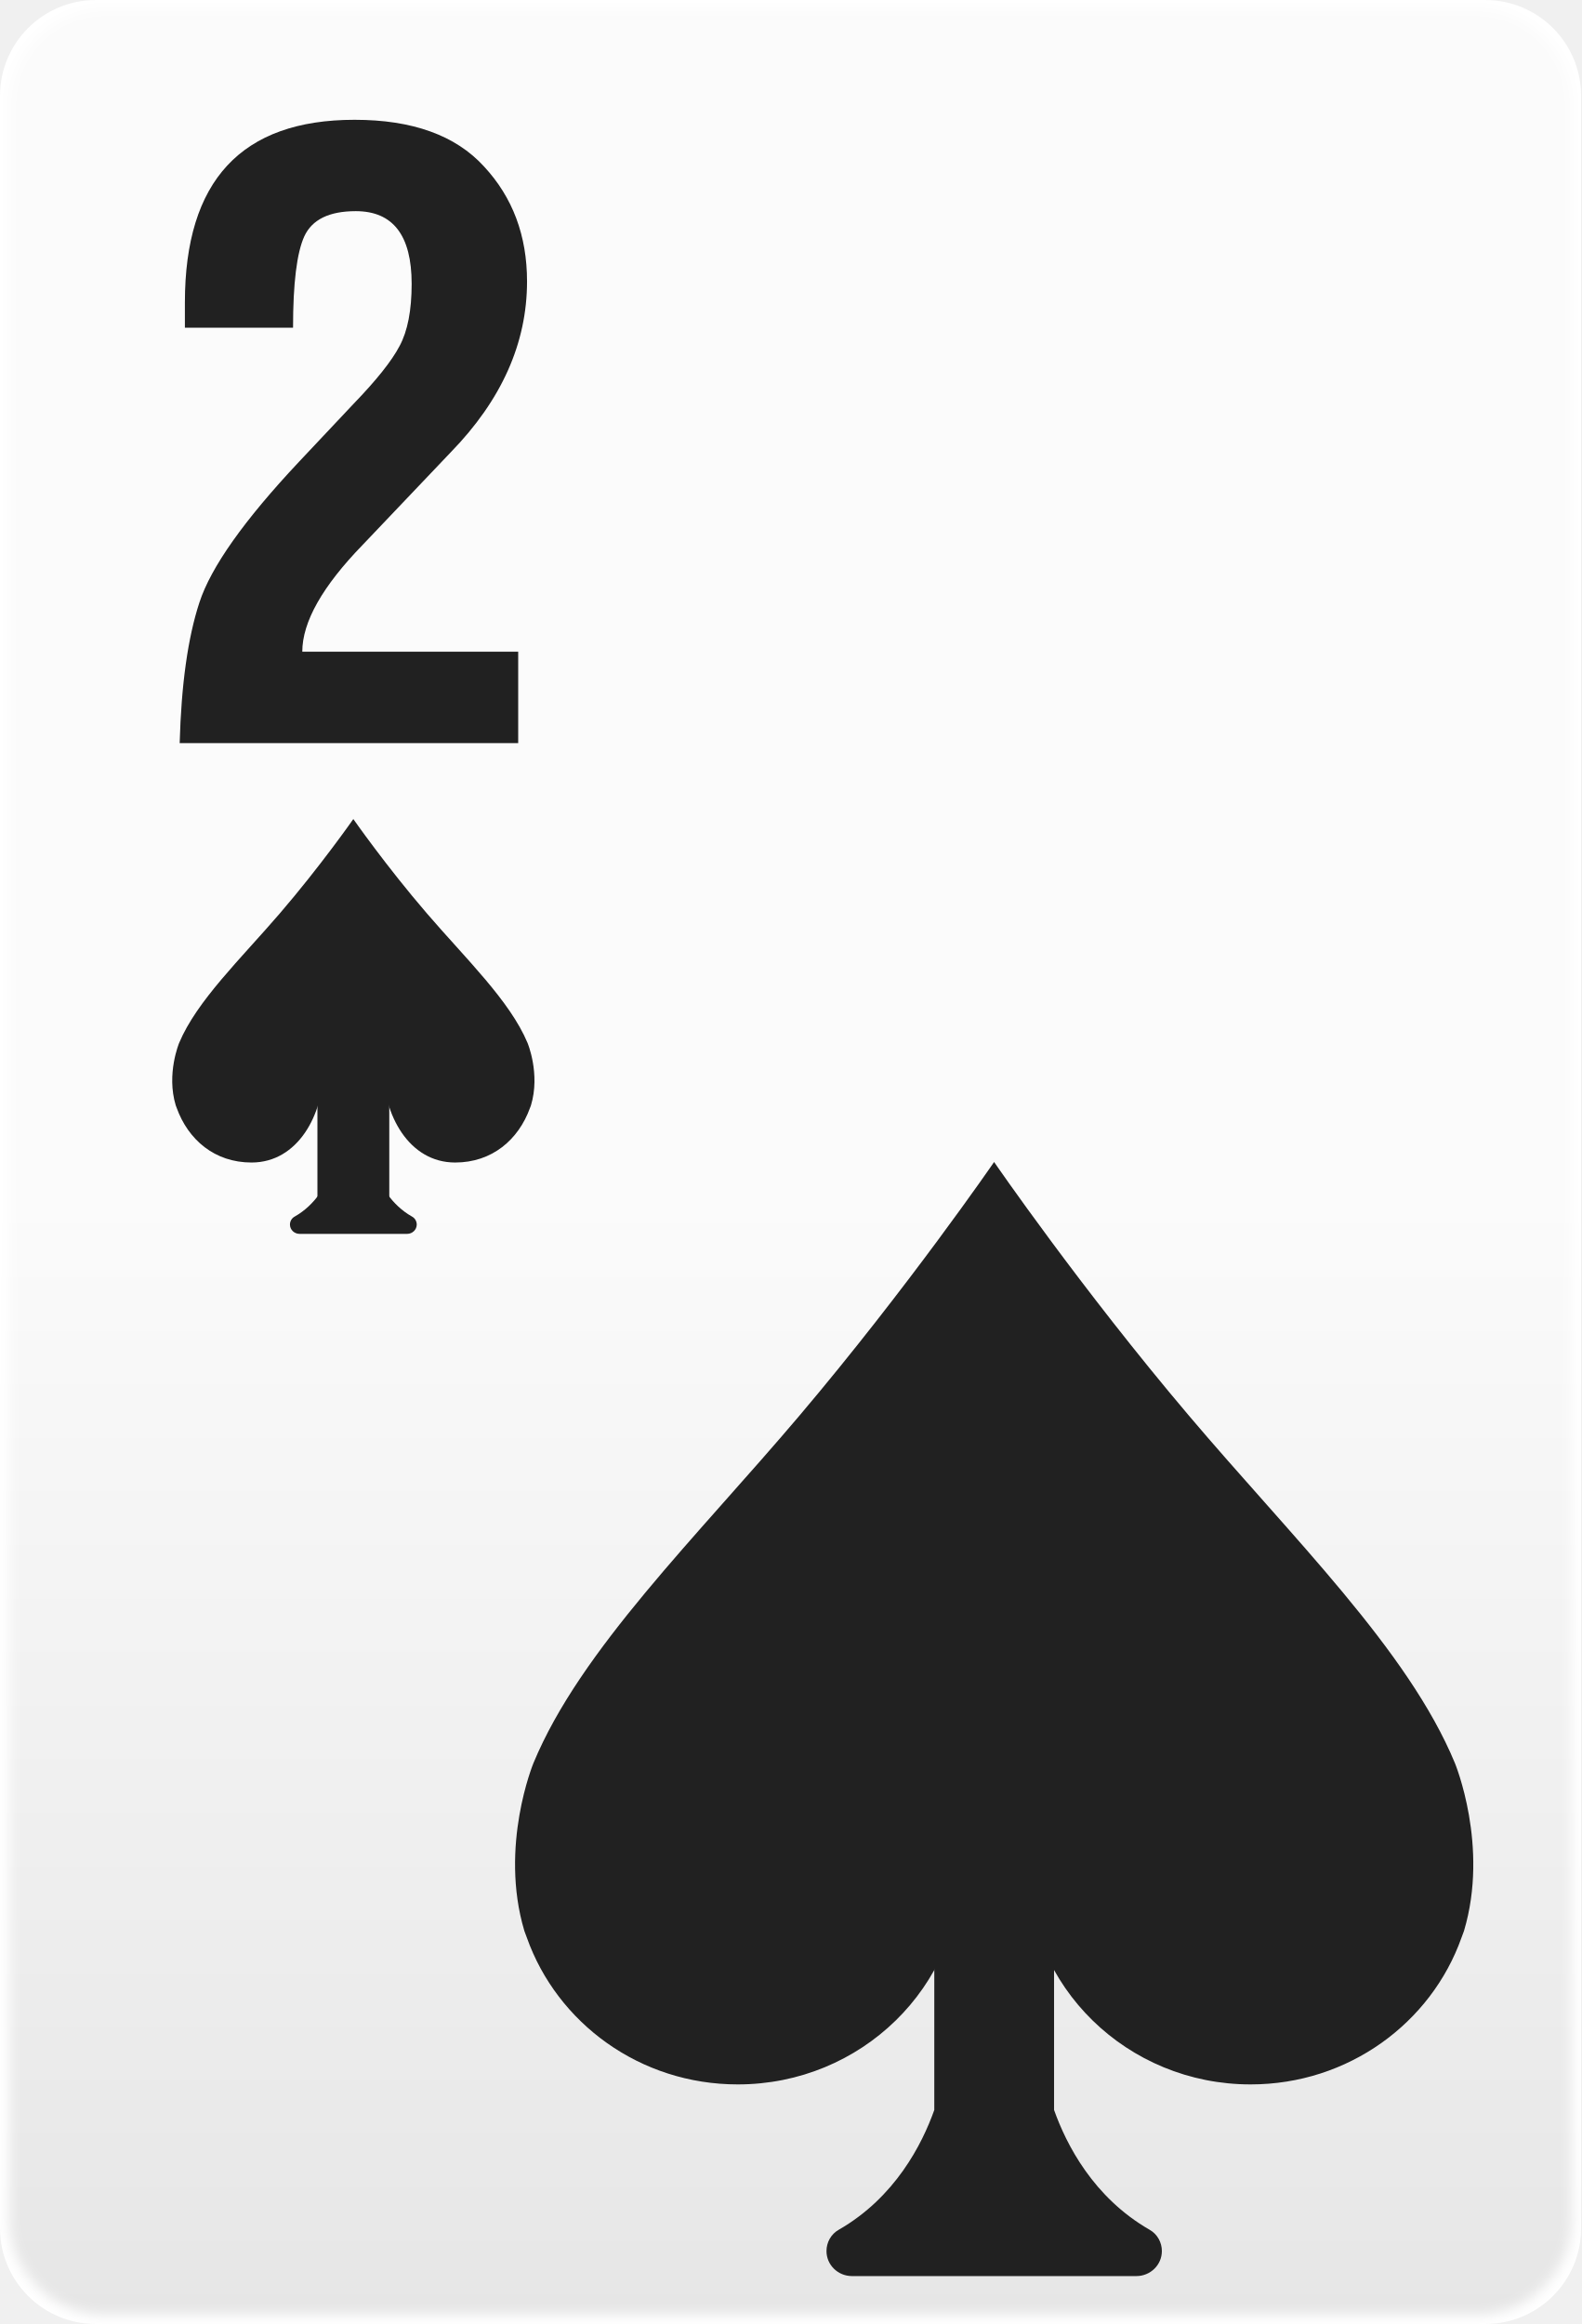
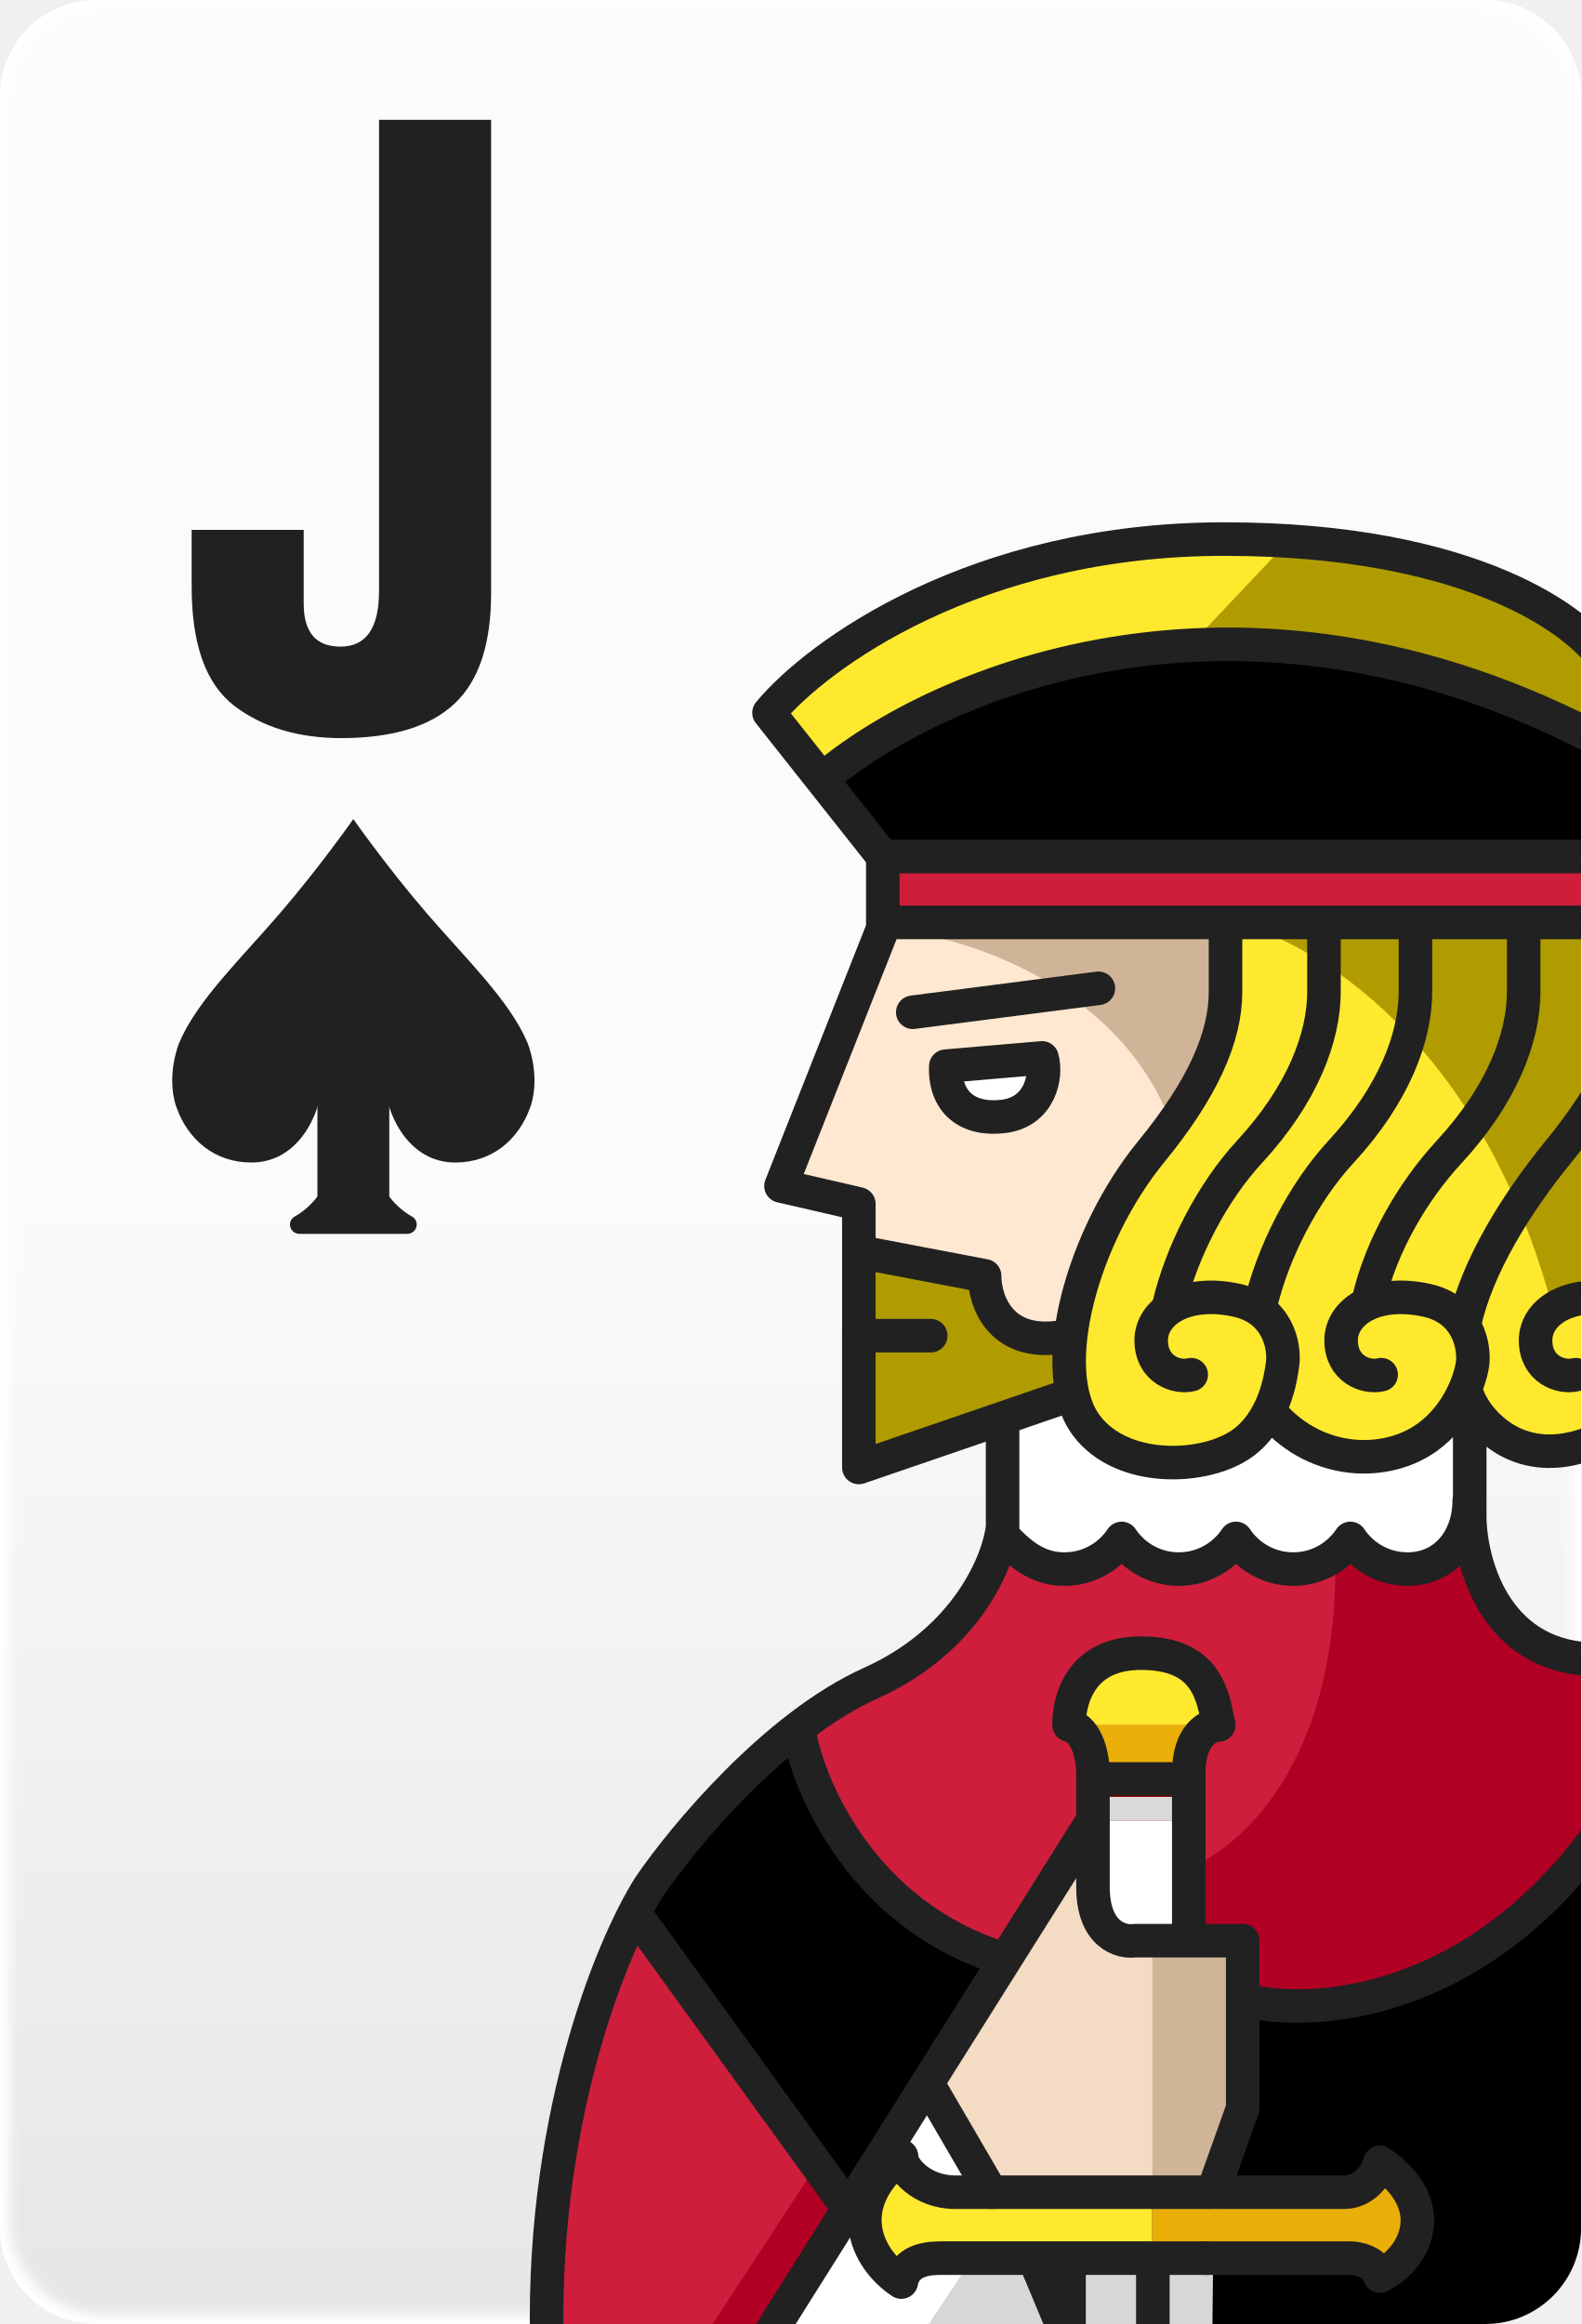
<svg xmlns="http://www.w3.org/2000/svg" width="132" height="194" viewBox="0 0 132 194" fill="none">
-   <g clip-path="url(#clip0_8462_308238)">
-     <g filter="url(#filter0_i_8462_308238)">
-       <rect width="132" height="194" rx="8" fill="url(#paint0_linear_8462_308238)" />
+   <g clip-path="url(#clip0_8462_308247)">
+     <g filter="url(#filter0_i_8462_308247)">
+       <rect width="132" height="194" rx="8" fill="url(#paint0_linear_8462_308247)" />
      <rect width="132" height="194" rx="8" fill="white" fill-opacity="0.5" />
    </g>
-     <path fill-rule="evenodd" clip-rule="evenodd" d="M88 132H92V146H88V176.133C89.019 179.002 91.273 183.432 95.975 186.132C96.621 186.494 97 187.187 97 187.911C97 189.066 96.047 190 94.868 190H88H84H82H78H71.132C69.953 190 69 189.066 69 187.911C69 187.187 69.379 186.494 70.025 186.132C74.727 183.432 76.981 179.002 78 176.133V146H74V132H78H88Z" fill="#212121" />
-     <path fill-rule="evenodd" clip-rule="evenodd" d="M86.491 150.797C86.026 152.386 85.757 154.057 85.757 155.789C85.757 165.844 94.11 174 104.406 174C112.562 174 119.484 168.877 122.015 161.748C122.015 161.748 122.211 161.222 122.223 161.187C124.338 154.105 121.465 147.179 121.465 147.179C117.564 137.745 107.854 128.323 99.258 118.173C90.233 107.533 82.994 97 82.994 97C82.994 97 75.755 107.533 66.742 118.173C58.146 128.323 48.436 137.745 44.535 147.179C44.535 147.179 41.662 154.117 43.777 161.187C43.789 161.222 43.985 161.748 43.985 161.748C46.516 168.877 53.425 174 61.594 174C71.89 174 80.243 165.844 80.243 155.789C80.243 154.057 79.974 152.386 79.509 150.797" fill="#212121" />
    <path fill-rule="evenodd" clip-rule="evenodd" d="M32.902 81.404H26.097V86.617H27.61V97.837C27.224 98.905 26.372 100.554 24.594 101.56C24.35 101.695 24.207 101.953 24.207 102.222C24.207 102.652 24.567 103 25.013 103H27.61H29.122H29.878H31.39H33.987C34.432 103 34.792 102.652 34.792 102.222C34.792 101.953 34.649 101.695 34.405 101.56C32.627 100.554 31.775 98.905 31.39 97.837V86.617H32.902V81.404Z" fill="#212121" />
    <path fill-rule="evenodd" clip-rule="evenodd" d="M31.82 88.403C31.644 88.995 32 88.617 32 89.262C32 93.006 34.107 97.043 38 97.043C41.083 97.043 43.292 95.135 44.249 92.481C44.249 92.481 44.323 92.285 44.328 92.272C45.128 89.635 44.041 87.056 44.041 87.056C42.567 83.543 38.896 80.035 35.646 76.256C32.234 72.294 29.498 68.372 29.498 68.372C29.498 68.372 26.761 72.294 23.354 76.256C20.104 80.035 16.433 83.543 14.958 87.056C14.958 87.056 13.872 89.639 14.672 92.272C14.676 92.285 14.75 92.481 14.75 92.481C15.707 95.135 17.912 97.043 21 97.043C24.892 97.043 27 93.006 27 89.262C27 88.617 27.356 88.995 27.18 88.403" fill="#212121" />
    <rect x="26.5" y="88" width="6" height="12" fill="#212121" />
-     <path fill-rule="evenodd" clip-rule="evenodd" d="M43.262 62.032V54.405H25.237C25.237 51.919 26.916 48.948 30.272 45.49L37.623 37.762C41.874 33.4 44 28.643 44 23.491C44 19.672 42.803 16.474 40.409 13.898C38.037 11.299 34.434 10 29.601 10C20.158 10 15.436 15.085 15.436 25.254V27.355H24.465C24.465 23.649 24.779 21.107 25.405 19.728C26.054 18.327 27.486 17.627 29.701 17.627C32.812 17.627 34.367 19.649 34.367 23.694C34.367 25.909 34.031 27.638 33.36 28.881C32.711 30.123 31.424 31.739 29.5 33.728L24.969 38.541C20.382 43.422 17.607 47.343 16.645 50.303C15.682 53.241 15.134 57.151 15 62.032H43.262Z" fill="#212121" />
+     <g clip-path="url(#clip1_8462_308247)">
+       <path d="M66.702 168V144C67.202 143.5 69.702 141.8 75.702 139C81.702 136.2 83.535 129.5 83.702 126.5L112.202 129C113.002 146.6 103.535 155 98.702 157L90.702 153.5L82.702 166L66.702 168Z" fill="#CE1E3C" />
+       <path d="M134.202 138.5C123.402 137.7 122.035 128.5 122.702 124L111.202 125C113.202 145.4 104.369 153.833 99.202 156V162.5H103.702V167C119.702 169.8 130.702 159.167 134.202 153.5V138.5Z" fill="#B10024" />
+       <path d="M84.702 163C71.502 160.6 67.535 149.333 67.202 144C60.802 148.4 54.869 156.5 52.702 160L70.702 184L62.202 198H115.202L132.202 194.5C137.535 175.167 145.402 139.9 134.202 153.5C123.002 167.1 109.869 168.167 104.702 167C103.535 166.667 97.902 165.4 84.702 163Z" fill="black" />
+       <path d="M79.702 183.5C77.302 183.5 75.702 181.833 75.202 181L73.202 182.5L72.202 187.5L75.202 190.5L77.702 188.5H96.202V183.5H79.702Z" fill="#FFE92F" />
+       <path d="M96.202 184L113.702 183L116.702 181.5L118.202 188L115.702 189.5L96.202 188V184Z" fill="#E9AE08" />
+       <path d="M55.702 196.5L66.702 179L70.702 185L63.702 196.5H55.702Z" fill="#B10024" />
+       <path d="M68 181L53 161C50.6 163.8 48 174.167 47 179L45.5 194H59.5L68 181Z" fill="#CE1E3C" />
+       <path d="M83.702 128.5V118.5L88.702 116.5L123.202 117.5L122.202 127.5C118.602 133.9 114.369 130.833 112.702 128.5C108.702 132.9 104.369 130.333 102.702 128.5C98.302 133.3 94.535 130.5 93.202 128.5C88.802 132.5 85.035 130.167 83.702 128.5Z" fill="white" />
+       <path d="M101.202 144H89.702L91.702 148.5H98.702L101.202 144Z" fill="#E9AE08" />
+       <path d="M89.702 141.5L93.202 139H97.202L101.202 141.5V144H89.702V141.5Z" fill="#FFE92F" />
+       <path d="M90.702 159.5V153L77.202 173.5L83.202 183.5H96.702V162.5H93.202L90.702 159.5Z" fill="#F4DBC3" />
+       <path d="M103.202 176.5V162.5H96.202V183H100.702L103.202 176.5Z" fill="#D0B498" />
+       <path d="M77.702 174L72.202 181.5L72.702 183L75.702 181.5L78.202 183H82.202L77.702 174Z" fill="white" />
+       <path d="M72.702 183.5L71.202 182.5L61.202 199H74.702L81.202 189.5H76.702L74.702 191L72.702 187V183.5Z" fill="white" />
+       <path d="M76.202 196L80.869 189H101.276L101.202 196H76.202Z" fill="#D7D7D7" />
+       <path d="M91.202 152H99.202V161.5H91.202V152Z" fill="white" />
+       <rect x="92" y="149" width="8" height="3" fill="#D9D9D9" />
+       <path d="M91.702 149H99.202" stroke="#900600" stroke-width="2" stroke-linecap="round" stroke-linejoin="round" />
+       <path d="M98.202 96L75.202 79.5L76.702 77H104.202V86L101.702 91.5L98.202 96Z" fill="#D0B498" />
+       <path d="M98.202 95C94.202 82.2 80.202 78 73.702 77.5L65.202 99L71.702 101L72.702 105L81.702 106.5L85.202 111.5L88.202 112.5L90.202 111C90.602 107 95.702 98.667 98.202 95Z" fill="#FFE8D1" />
+       <path d="M86.994 88.31L78.961 88.999C78.845 91.997 80.785 93.573 83.802 93.19C86.82 92.807 87.436 89.828 86.994 88.31Z" fill="white" />
+       <path d="M72.202 122.5V104.5L81.702 106.5C81.702 109.7 84.369 111.167 85.702 111.5L88.702 112V116.5L72.202 122.5Z" fill="#B09C00" />
+       <path d="M99.202 91.5C102.802 87.5 102.702 79.833 102.202 76.5L133.702 77.5L135.202 121H125.702L121.702 117.5L116.702 122H110.702L105.702 118.5L99.202 122C97.535 121.667 93.702 120.7 91.702 119.5C89.702 118.3 88.869 114.667 88.702 113L90.702 104.5C92.035 101.833 95.602 95.5 99.202 91.5Z" fill="#FFE92F" />
+       <path d="M129.702 109.5C123.702 86.7 109.535 78.667 103.202 77H138.702V104L129.702 109.5Z" fill="#B09C00" />
+       <path d="M132.202 61.5C101.402 45.9 77.035 57.333 68.702 65L73.702 71.5H132.202H138.202L132.202 61.5Z" fill="black" />
+       <path d="M101.202 53.5C88.002 53.1 74.035 60.667 68.702 64.5L64.702 59C79.102 44.6 102.035 44 111.702 45.5L101.202 53.5Z" fill="#FFE92F" />
+       <rect x="74.202" y="72" width="60" height="5" fill="#CE1E3C" />
+       <path d="M108.202 44.5L114.702 45.5C123.502 45.5 130.369 50.833 132.702 53.5V61.5C119.502 54.7 105.202 53.333 99.702 53.5L108.202 44.5Z" fill="#B09C00" />
+       <path d="M134.202 55.5C132.202 52 123.002 45 102.202 45C81.402 45 68.202 54.667 64.202 59.5L73.702 71.5V77.5L65.202 99L71.702 100.5V122.5L89.202 116.5" stroke="#212121" stroke-width="2.8" stroke-linejoin="round" />
+       <path d="M68.702 65C78.035 57 104.502 45.4 135.702 63" stroke="#212121" stroke-width="2.8" stroke-linecap="round" stroke-linejoin="round" />
+       <path d="M71.702 111.5H77.702" stroke="#212121" stroke-width="2.8" stroke-linecap="round" stroke-linejoin="round" />
+       <path d="M71.702 104.5L82.202 106.5C82.202 108.667 83.602 112.7 89.202 111.5" stroke="#212121" stroke-width="2.8" stroke-linecap="round" stroke-linejoin="round" />
+       <path d="M83.702 119V127.5C83.369 130.333 80.702 136.9 72.702 140.5C64.702 144.1 57.035 153.333 54.202 157.5C51.035 162.5 44.902 177.4 45.702 197" stroke="#212121" stroke-width="2.8" stroke-linecap="round" stroke-linejoin="round" />
+       <path d="M53.202 160L70.202 183.5" stroke="#212121" stroke-width="2.8" stroke-linecap="round" stroke-linejoin="round" />
+       <path d="M66.702 144.5C67.535 149.333 72.102 159.9 83.702 163.5" stroke="#212121" stroke-width="2.8" stroke-linecap="round" stroke-linejoin="round" />
+       <path d="M91.202 152L63.202 196.5" stroke="#212121" stroke-width="2.8" stroke-linecap="round" stroke-linejoin="round" />
+       <path d="M122.702 118.5V126.5C122.702 130.333 124.702 138.1 132.702 138.5" stroke="#212121" stroke-width="2.8" stroke-linecap="round" stroke-linejoin="round" />
+       <path d="M104 167C109.667 168.333 122.802 167.5 133.202 153.5" stroke="#212121" stroke-width="2.8" stroke-linecap="round" stroke-linejoin="round" />
+       <path d="M77.5 174L82.748 183" stroke="#212121" stroke-width="2.8" stroke-linecap="round" stroke-linejoin="round" />
+       <path d="M75.248 180C75.248 181 76.948 183 79.748 183C82.548 183 95.915 183 101.248 183L103.748 176V162H99.248M99.248 162H94.748C93.581 162.167 91.248 161.5 91.248 157.5V148C91.248 146.833 90.848 144.4 89.248 144C89.248 141.833 90.248 138 95.248 138C100.748 138 101.248 141.5 101.748 144C100.915 144 99.248 144.8 99.248 148C99.248 151.2 99.248 158.667 99.248 162Z" stroke="#212121" stroke-width="2.8" stroke-linecap="round" stroke-linejoin="round" />
+       <path d="M100.748 188.5H78.748C77.748 188.5 75.648 188.5 75.248 190.5C72.248 188.5 70.248 184 75.248 180" stroke="#212121" stroke-width="2.8" stroke-linecap="round" stroke-linejoin="round" />
+       <path d="M100.702 188.5H112.702C113.369 188.5 114.802 188.8 115.202 190C118.202 188.5 120.402 184.1 115.202 180.5C114.869 181.667 113.802 183 112.202 183C110.602 183 104.535 183 101.702 183" stroke="#212121" stroke-width="2.8" stroke-linecap="round" stroke-linejoin="round" />
+       <path d="M91.748 148.5H99.248" stroke="#212121" stroke-width="2.8" stroke-linecap="round" stroke-linejoin="round" />
+       <path d="M96.248 189.5V195.5" stroke="#212121" stroke-width="2.8" stroke-linecap="round" stroke-linejoin="round" />
+       <path d="M86.748 189.5L89.248 195.5V189.5" stroke="#212121" stroke-width="2.8" stroke-linecap="round" stroke-linejoin="round" />
+       <path d="M89.248 189.5H86.748" stroke="#212121" stroke-width="2.8" stroke-linecap="round" stroke-linejoin="round" />
+       <path d="M73.702 71.5H134.202" stroke="#212121" stroke-width="2.8" />
+       <path d="M73.702 77H134.202" stroke="#212121" stroke-width="2.8" />
+       <path d="M76.202 84.5L91.702 82.5" stroke="#212121" stroke-width="2.8" stroke-linecap="round" stroke-linejoin="round" />
+       <path d="M86.994 88.31L78.961 88.999C78.845 91.997 80.785 93.573 83.802 93.19C86.82 92.807 87.436 89.828 86.994 88.31Z" stroke="#212121" stroke-width="2.8" stroke-linecap="round" stroke-linejoin="round" />
+       <path d="M102.314 78V82.773C102.314 86.592 100.405 90.888 96.109 96.138C90.35 103.177 87.254 114.402 90.703 119C93.703 123 100.636 122.69 103.703 120.5C106.376 118.591 106.928 115.072 107.087 113.799C107.246 112.367 106.705 109.312 103.269 108.548C98.973 107.594 96.109 109.503 96.109 111.89C96.109 114.276 98.177 115.072 99.45 114.754" stroke="#212121" stroke-width="2.8" stroke-linecap="round" stroke-linejoin="round" />
+       <path d="M136.314 78V82.773C136.314 86.592 134.405 90.888 130.109 96.138C126.635 100.384 123.318 105.716 122.279 110.458M131.541 114.754C130.268 115.072 128.2 114.276 128.2 111.89C128.2 109.503 131.064 107.594 135.359 108.548C138.796 109.312 139.337 112.367 139.178 113.799C138.966 115.708 138.032 117.14 135.359 119.049C132.018 121.436 127.188 122.391 123.793 118.572C123.212 117.918 122.781 117.196 122.482 116.418" stroke="#212121" stroke-width="2.8" stroke-linecap="round" stroke-linejoin="round" />
+       <path d="M118.171 78V82.773C118.171 86.592 116.376 91.36 111.965 96.138C108.827 99.538 106.262 104.515 105.212 109.026M106.238 118.095C110.056 122.391 115.784 122.391 119.125 120.004C121.798 118.095 122.785 115.072 122.944 113.799C123.103 112.367 122.562 109.312 119.125 108.548C114.829 107.594 111.965 109.503 111.965 111.89C111.965 114.276 114.034 115.072 115.307 114.754" stroke="#212121" stroke-width="2.8" stroke-linecap="round" stroke-linejoin="round" />
+       <path d="M110.533 78V82.773C110.533 86.592 108.738 91.36 104.328 96.138C101.189 99.538 98.624 104.515 97.574 109.026" stroke="#212121" stroke-width="2.8" stroke-linecap="round" stroke-linejoin="round" />
+       <path d="M127.206 78V82.773C127.206 86.592 125.411 91.36 121.001 96.138C117.862 99.538 115.297 104.037 114.247 108.548" stroke="#212121" stroke-width="2.8" stroke-linecap="round" stroke-linejoin="round" />
+       <path d="M122.661 125.255C122.661 128.418 120.672 130.982 117.508 130.982C115.516 130.982 113.761 129.965 112.735 128.422C111.709 129.965 109.954 130.982 107.962 130.982C105.97 130.982 104.215 129.965 103.189 128.422C102.163 129.965 100.408 130.982 98.416 130.982C96.423 130.982 94.669 129.965 93.642 128.422C92.616 129.965 90.862 130.982 88.869 130.982C86.5 131 85 129.5 84 128.5" stroke="#212121" stroke-width="2.8" stroke-linecap="round" stroke-linejoin="round" />
+     </g>
+     <path fill-rule="evenodd" clip-rule="evenodd" d="M28.484 61.614C32.743 61.614 35.894 60.659 37.936 58.75C39.979 56.841 41 53.769 41 49.533V10H31.645V49.336C31.645 52.43 30.57 53.977 28.419 53.977C26.376 53.977 25.355 52.781 25.355 50.389V44.234H16V48.974C16 53.78 17.184 57.093 19.553 58.915C21.921 60.714 24.898 61.614 28.484 61.614Z" fill="#212121" />
  </g>
  <defs>
-     <filter id="filter0_i_8462_308238" x="0" y="0" width="132" height="194" filterUnits="userSpaceOnUse" color-interpolation-filters="sRGB">
+     <filter id="filter0_i_8462_308247" x="0" y="0" width="132" height="194" filterUnits="userSpaceOnUse" color-interpolation-filters="sRGB">
      <feFlood flood-opacity="0" result="BackgroundImageFix" />
      <feBlend mode="normal" in="SourceGraphic" in2="BackgroundImageFix" result="shape" />
      <feColorMatrix in="SourceAlpha" type="matrix" values="0 0 0 0 0 0 0 0 0 0 0 0 0 0 0 0 0 0 127 0" result="hardAlpha" />
-       <feMorphology radius="2" operator="erode" in="SourceAlpha" result="effect1_innerShadow_8462_308238" />
+       <feMorphology radius="2" operator="erode" in="SourceAlpha" result="effect1_innerShadow_8462_308247" />
      <feOffset />
      <feGaussianBlur stdDeviation="0.5" />
      <feComposite in2="hardAlpha" operator="arithmetic" k2="-1" k3="1" />
      <feColorMatrix type="matrix" values="0 0 0 0 1 0 0 0 0 1 0 0 0 0 1 0 0 0 1 0" />
-       <feBlend mode="normal" in2="shape" result="effect1_innerShadow_8462_308238" />
+       <feBlend mode="normal" in2="shape" result="effect1_innerShadow_8462_308247" />
    </filter>
-     <linearGradient id="paint0_linear_8462_308238" x1="8.984" y1="101.043" x2="8.984" y2="268.635" gradientUnits="userSpaceOnUse">
+     <linearGradient id="paint0_linear_8462_308247" x1="8.984" y1="101.043" x2="8.984" y2="268.635" gradientUnits="userSpaceOnUse">
      <stop stop-color="#F6F6F6" />
      <stop offset="1" stop-color="#ABABAB" />
    </linearGradient>
-     <clipPath id="clip0_8462_308238">
+     <clipPath id="clip0_8462_308247">
      <rect width="132" height="194" rx="8" fill="white" />
+     </clipPath>
+     <clipPath id="clip1_8462_308247">
+       <rect x="33" y="40" width="99.203" height="154" rx="8" fill="white" />
    </clipPath>
  </defs>
</svg>
